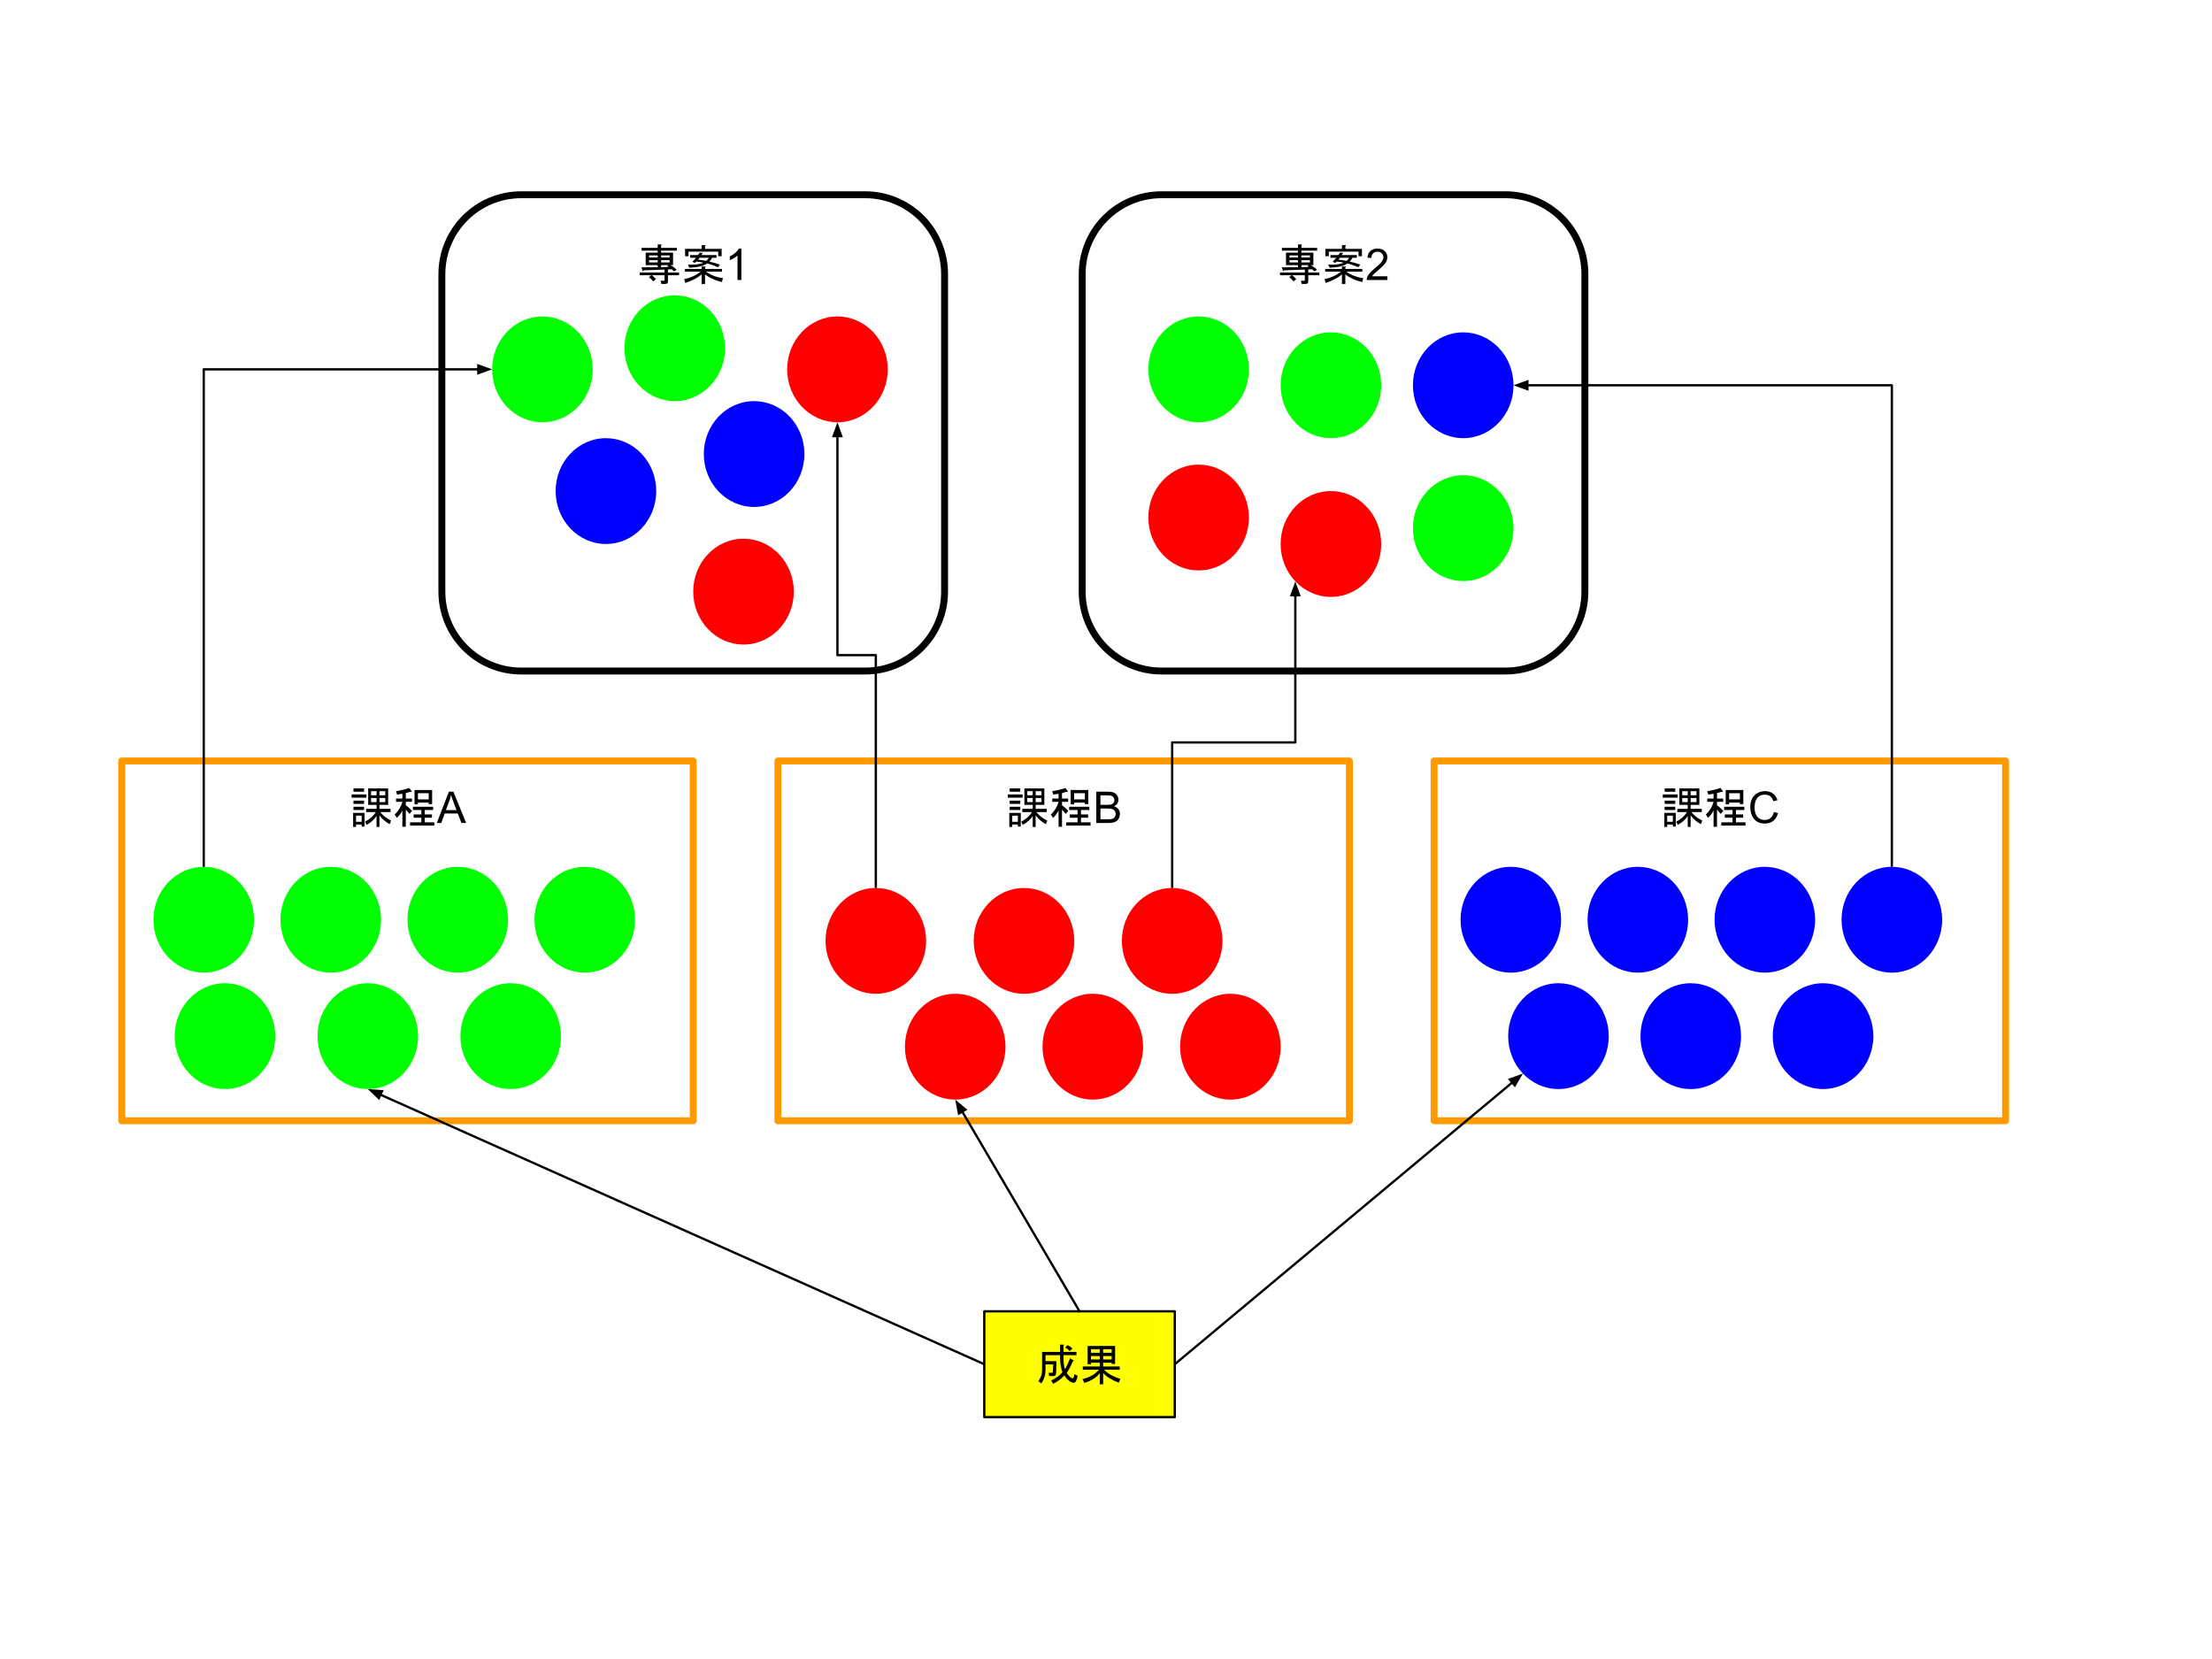
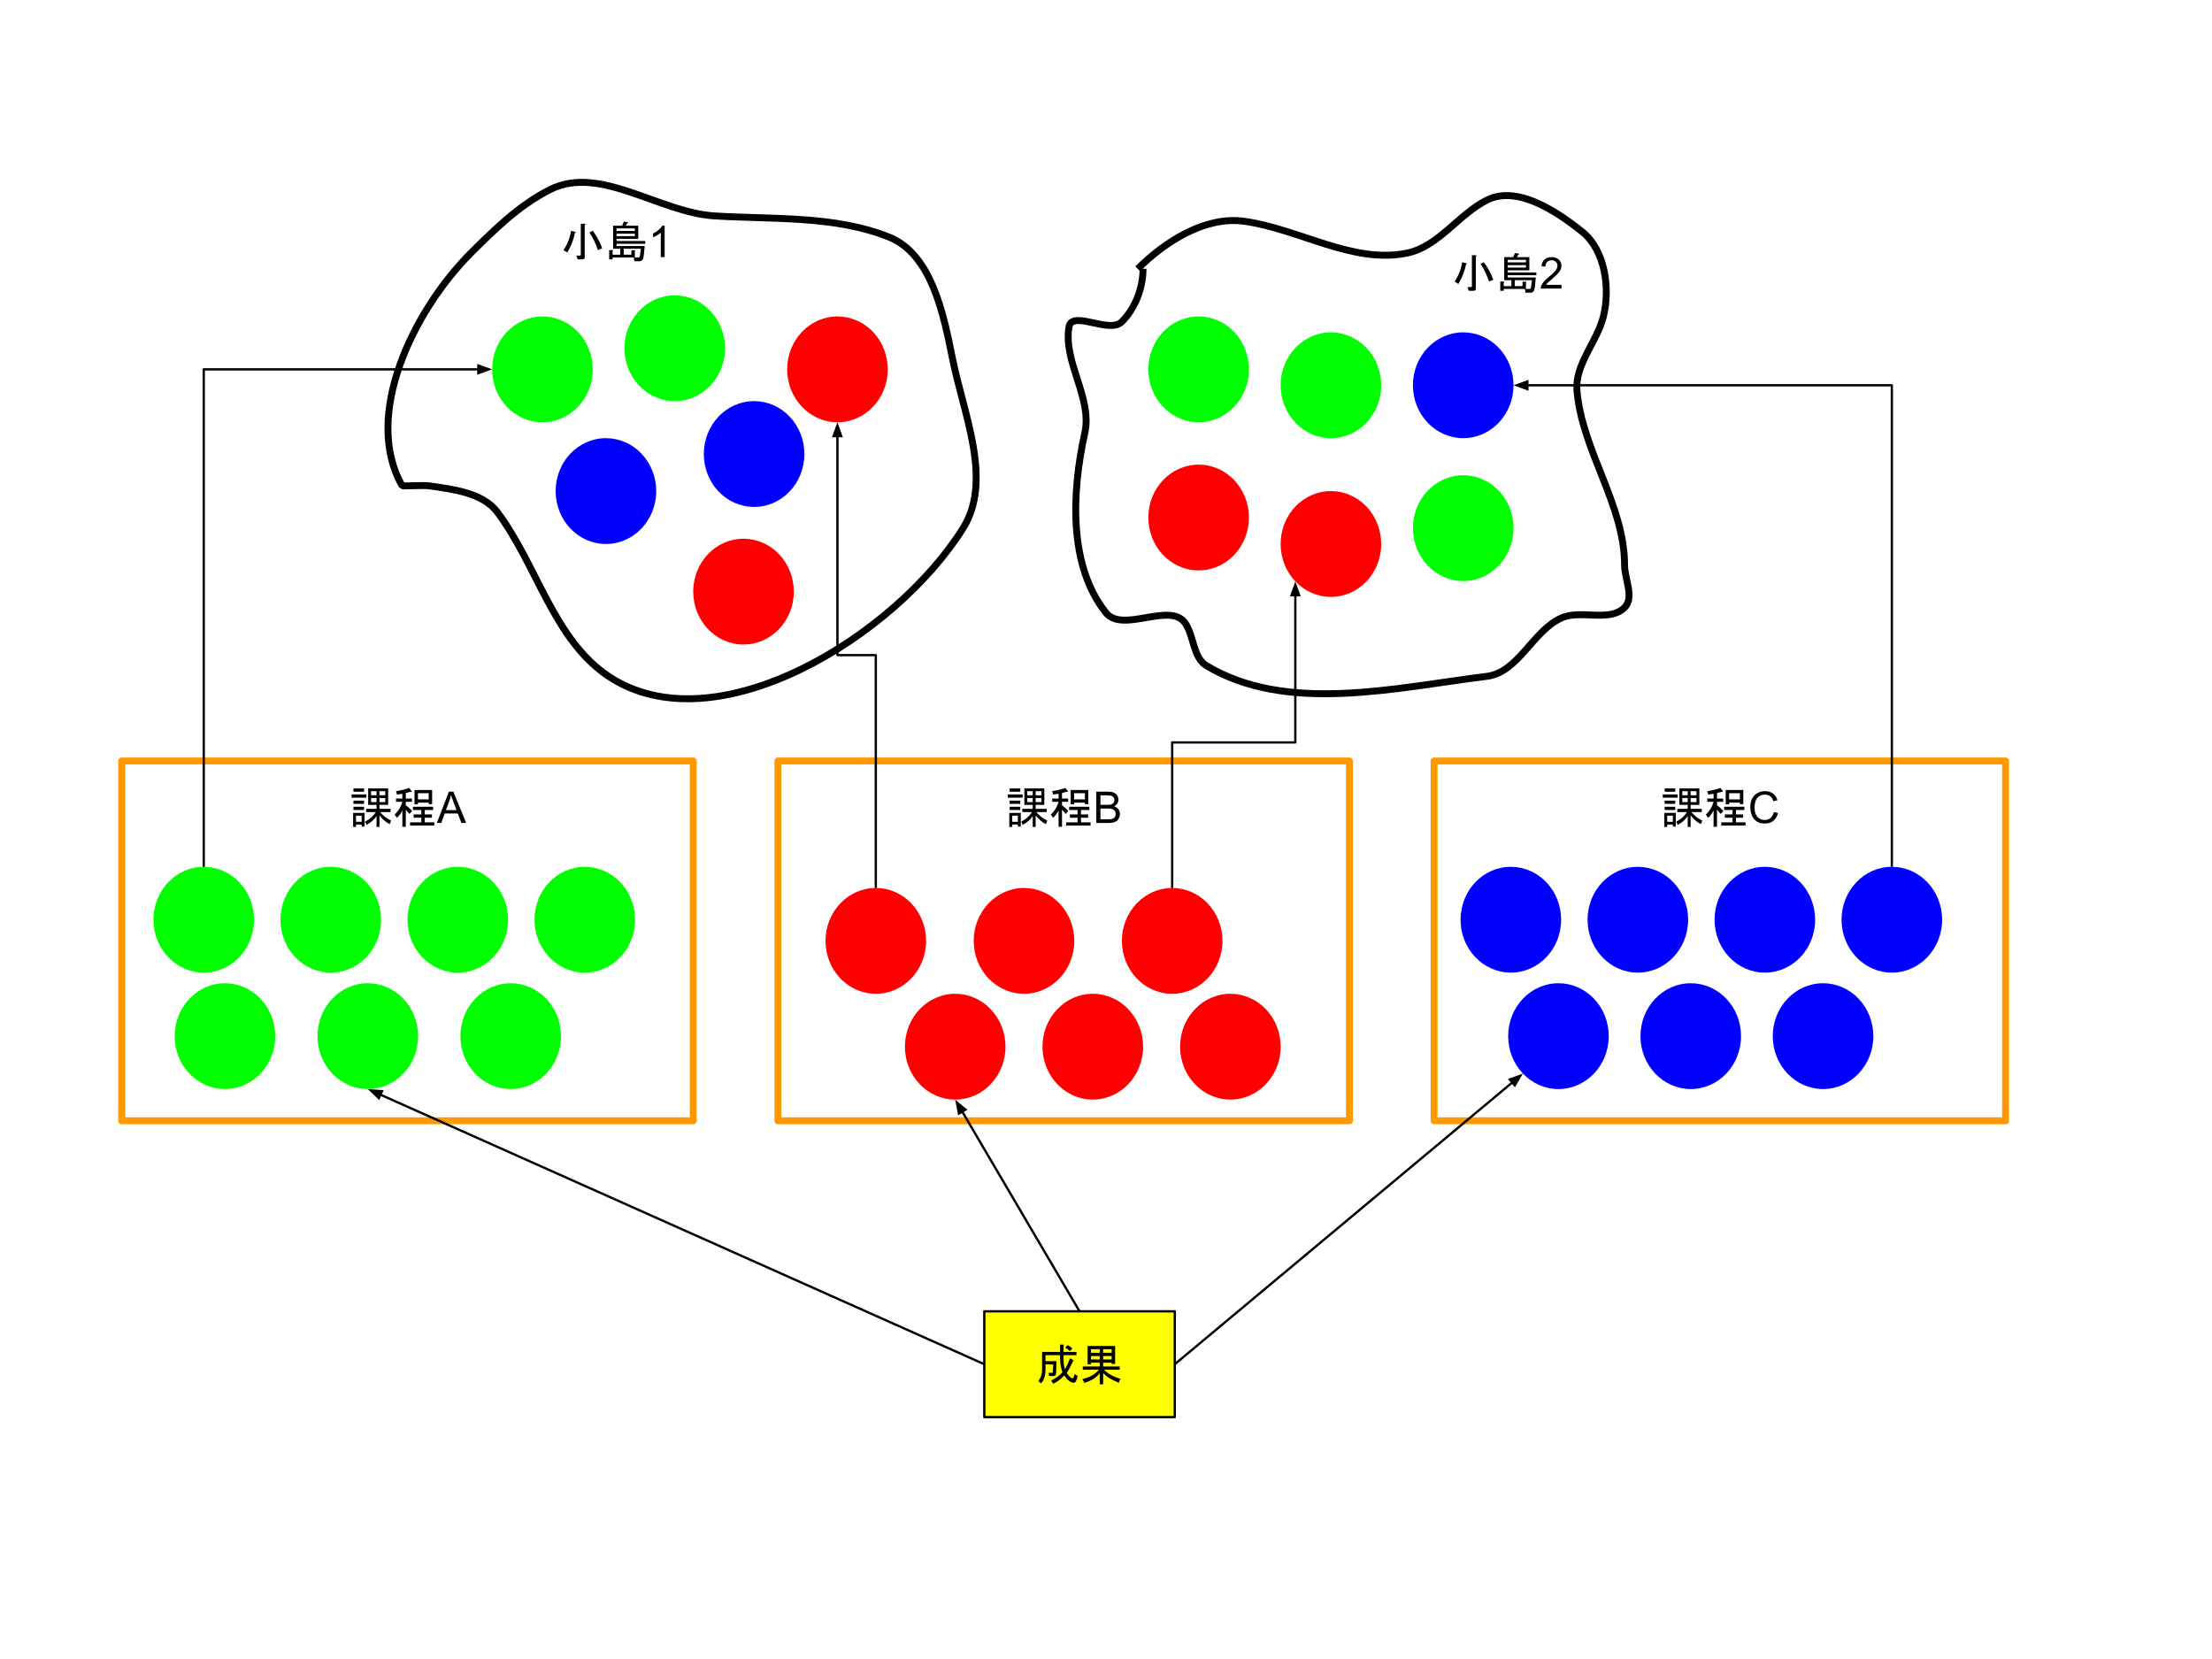
<svg xmlns="http://www.w3.org/2000/svg" version="1.1" viewBox="0.0 0.0 960.0 720.0" fill="none" stroke="none" stroke-linecap="square" stroke-miterlimit="10">
  <clipPath id="p.0">
    <path d="m0 0l960.0 0l0 720.0l-960.0 0l0 -720.0z" clip-rule="nonzero" />
  </clipPath>
  <g clip-path="url(#p.0)">
    <path fill="#000000" fill-opacity="0.0" d="m0 0l960.0 0l0 720.0l-960.0 0z" fill-rule="evenodd" />
    <path fill="#000000" fill-opacity="0.0" d="m622.391 330.257l248.031 0l0 156.157l-248.031 0z" fill-rule="evenodd" />
    <path stroke="#ff9900" stroke-width="3.0" stroke-linejoin="round" stroke-linecap="butt" d="m622.391 330.257l248.031 0l0 156.157l-248.031 0z" fill-rule="evenodd" />
    <path fill="#000000" d="m733.733 345.146l2.531 0l0 -1.781l-2.531 0l0 1.781zm0 1.188l0 1.781l2.531 0l0 -1.781l-2.531 0zm-3.641 0l0 1.781l2.375 0l0 -1.781l-2.375 0zm0 -1.188l2.375 0l0 -1.781l-2.375 0l0 1.781zm-2.141 7.281l0 -1.406l4.516 0l0 -1.719l-1.844 0l-1.781 0l0 -7.125l8.672 0l0 7.125l-3.781 0l0 1.719l4.828 0l0 1.406l-4.531 0q1.859 2.297 4.75 3.703l-0.594 1.562q-2.672 -1.406 -4.453 -3.859l0 5.047l-1.266 0l0 -4.75q-1.484 2.375 -4.375 3.859l-0.594 -1.406q3.047 -1.562 4.672 -4.156l-4.219 0zm-6.312 -7.641l6.453 0l0 1.406l-6.453 0l0 -1.406zm5.422 -1.188l-4.609 0l0 -1.422l4.609 0l0 1.422zm-4.609 5.266l0 -1.406l4.609 0l0 1.406l-4.609 0zm0 1.266l4.609 0l0 1.406l-4.609 0l0 -1.406zm1.109 3.859l0 2.672l2.453 0l0 -2.672l-2.453 0zm0 3.859l0 1.031l-1.25 0l0 -6.078l4.969 0l0 5.938l-1.266 0l0 -0.891l-2.453 0zm23.234 -4.609l-1.625 -1.859l0 7.438l-1.484 0l0 -7.062q-1.125 2.078 -2.375 3.188l-0.969 -1.406q2.516 -2.453 3.344 -5.562l-2.75 0l0 -1.406l2.75 0l0 -2.078l-2.312 0.359l-0.438 -1.484q3.562 -0.594 5.719 -1.406l1.031 1.406q0.078 0.531 -0.438 0.234l-2.078 0.594l0 2.375l2.672 0l0 1.406l-2.672 0l0 1.484q1.188 0.812 2.734 2.453l-1.109 1.328zm6.609 -1.703l0 1.922l3.109 0l0 1.422l-3.109 0l0 2.0l4.156 0l0 1.406l-10.547 0l0 -1.406l4.906 0l0 -2.0l-3.344 0l0 -1.422l3.344 0l0 -1.922l-3.641 0l0 -1.406l8.766 0l0 1.406l-3.641 0zm1.703 -7.281l-4.672 0l0 2.672l4.672 0l0 -2.672zm0 4.75l0 -0.656l-4.672 0l0 0.734l-1.484 0l0 -6.234l7.641 0l0 6.156l-1.484 0z" fill-rule="nonzero" />
    <path fill="#000000" d="m769.842 352.412l1.797 0.453q-0.562 2.219 -2.031 3.391q-1.469 1.156 -3.594 1.156q-2.203 0 -3.578 -0.891q-1.375 -0.906 -2.094 -2.594q-0.719 -1.703 -0.719 -3.656q0 -2.125 0.797 -3.703q0.812 -1.578 2.312 -2.391q1.5 -0.828 3.297 -0.828q2.047 0 3.438 1.047q1.391 1.031 1.938 2.906l-1.766 0.422q-0.469 -1.484 -1.375 -2.156q-0.906 -0.688 -2.266 -0.688q-1.562 0 -2.625 0.75q-1.047 0.75 -1.484 2.031q-0.422 1.266 -0.422 2.609q0 1.734 0.5 3.031q0.516 1.281 1.578 1.922q1.078 0.641 2.312 0.641q1.516 0 2.562 -0.859q1.047 -0.875 1.422 -2.594z" fill-rule="nonzero" />
    <path fill="#0000ff" d="m633.874 399.152l0 0c0 -12.681 9.772 -22.961 21.827 -22.961l0 0c5.789 0 11.341 2.419 15.434 6.725c4.093 4.306 6.393 10.146 6.393 16.236l0 0c0 12.681 -9.772 22.961 -21.827 22.961l0 0c-12.055 0 -21.827 -10.28 -21.827 -22.961z" fill-rule="evenodd" />
    <path fill="#0000ff" d="m688.992 399.152l0 0c0 -12.681 9.772 -22.961 21.827 -22.961l0 0c5.789 0 11.341 2.419 15.434 6.725c4.093 4.306 6.393 10.146 6.393 16.236l0 0c0 12.681 -9.772 22.961 -21.827 22.961l0 0c-12.055 0 -21.827 -10.28 -21.827 -22.961z" fill-rule="evenodd" />
    <path fill="#0000ff" d="m744.11 399.152l0 0c0 -12.681 9.772 -22.961 21.827 -22.961l0 0c5.789 0 11.341 2.419 15.434 6.725c4.093 4.306 6.393 10.146 6.393 16.236l0 0c0 12.681 -9.772 22.961 -21.827 22.961l0 0c-12.055 0 -21.827 -10.28 -21.827 -22.961z" fill-rule="evenodd" />
    <path fill="#0000ff" d="m799.228 399.152l0 0c0 -12.681 9.772 -22.961 21.827 -22.961l0 0c5.789 0 11.341 2.419 15.434 6.725c4.093 4.306 6.393 10.146 6.393 16.236l0 0c0 12.681 -9.772 22.961 -21.827 22.961l0 0c-12.055 0 -21.827 -10.28 -21.827 -22.961z" fill-rule="evenodd" />
    <path fill="#0000ff" d="m769.37 449.68l0 0c0 -12.681 9.772 -22.961 21.827 -22.961l0 0c5.789 0 11.341 2.419 15.434 6.725c4.093 4.306 6.393 10.146 6.393 16.236l0 0c0 12.681 -9.772 22.961 -21.827 22.961l0 0c-12.055 0 -21.827 -10.28 -21.827 -22.961z" fill-rule="evenodd" />
    <path fill="#0000ff" d="m711.955 449.68l0 0c0 -12.681 9.772 -22.961 21.827 -22.961l0 0c5.789 0 11.341 2.419 15.434 6.725c4.093 4.306 6.393 10.146 6.393 16.236l0 0c0 12.681 -9.772 22.961 -21.827 22.961l0 0c-12.055 0 -21.827 -10.28 -21.827 -22.961z" fill-rule="evenodd" />
    <path fill="#0000ff" d="m654.541 449.68l0 0c0 -12.681 9.772 -22.961 21.827 -22.961l0 0c5.789 0 11.341 2.419 15.434 6.725c4.093 4.306 6.393 10.146 6.393 16.236l0 0c0 12.681 -9.772 22.961 -21.827 22.961l0 0c-12.055 0 -21.827 -10.28 -21.827 -22.961z" fill-rule="evenodd" />
    <path fill="#000000" fill-opacity="0.0" d="m52.822 330.257l248.032 0l0 156.157l-248.032 0z" fill-rule="evenodd" />
    <path stroke="#ff9900" stroke-width="3.0" stroke-linejoin="round" stroke-linecap="butt" d="m52.822 330.257l248.032 0l0 156.157l-248.032 0z" fill-rule="evenodd" />
    <path fill="#000000" d="m164.678 345.146l2.531 0l0 -1.781l-2.531 0l0 1.781zm0 1.188l0 1.781l2.531 0l0 -1.781l-2.531 0zm-3.641 0l0 1.781l2.375 0l0 -1.781l-2.375 0zm0 -1.188l2.375 0l0 -1.781l-2.375 0l0 1.781zm-2.141 7.281l0 -1.406l4.516 0l0 -1.719l-1.844 0l-1.781 0l0 -7.125l8.672 0l0 7.125l-3.781 0l0 1.719l4.828 0l0 1.406l-4.531 0q1.859 2.297 4.75 3.703l-0.594 1.562q-2.672 -1.406 -4.453 -3.859l0 5.047l-1.266 0l0 -4.75q-1.484 2.375 -4.375 3.859l-0.594 -1.406q3.047 -1.562 4.672 -4.156l-4.219 0zm-6.312 -7.641l6.453 0l0 1.406l-6.453 0l0 -1.406zm5.422 -1.188l-4.609 0l0 -1.422l4.609 0l0 1.422zm-4.609 5.266l0 -1.406l4.609 0l0 1.406l-4.609 0zm0 1.266l4.609 0l0 1.406l-4.609 0l0 -1.406zm1.109 3.859l0 2.672l2.453 0l0 -2.672l-2.453 0zm0 3.859l0 1.031l-1.25 0l0 -6.078l4.969 0l0 5.938l-1.266 0l0 -0.891l-2.453 0zm23.234 -4.609l-1.625 -1.859l0 7.438l-1.484 0l0 -7.062q-1.125 2.078 -2.375 3.188l-0.969 -1.406q2.516 -2.453 3.344 -5.562l-2.75 0l0 -1.406l2.75 0l0 -2.078l-2.312 0.359l-0.438 -1.484q3.562 -0.594 5.719 -1.406l1.031 1.406q0.078 0.531 -0.438 0.234l-2.078 0.594l0 2.375l2.672 0l0 1.406l-2.672 0l0 1.484q1.188 0.812 2.734 2.453l-1.109 1.328zm6.609 -1.703l0 1.922l3.109 0l0 1.422l-3.109 0l0 2.0l4.156 0l0 1.406l-10.547 0l0 -1.406l4.906 0l0 -2.0l-3.344 0l0 -1.422l3.344 0l0 -1.922l-3.641 0l0 -1.406l8.766 0l0 1.406l-3.641 0zm1.703 -7.281l-4.672 0l0 2.672l4.672 0l0 -2.672zm0 4.75l0 -0.656l-4.672 0l0 0.734l-1.484 0l0 -6.234l7.641 0l0 6.156l-1.484 0z" fill-rule="nonzero" />
    <path fill="#000000" d="m189.584 357.177l5.234 -13.594l1.938 0l5.562 13.594l-2.047 0l-1.594 -4.125l-5.688 0l-1.484 4.125l-1.922 0zm3.922 -5.578l4.609 0l-1.406 -3.781q-0.656 -1.703 -0.969 -2.812q-0.266 1.312 -0.734 2.594l-1.5 4.0z" fill-rule="nonzero" />
    <path fill="#00ff00" d="m66.601 399.152l0 0c0 -12.681 9.772 -22.961 21.827 -22.961l0 0c5.789 0 11.341 2.419 15.434 6.725c4.093 4.306 6.393 10.146 6.393 16.236l0 0c0 12.681 -9.772 22.961 -21.827 22.961l0 0c-12.055 0 -21.827 -10.28 -21.827 -22.961z" fill-rule="evenodd" />
    <path fill="#00ff00" d="m121.722 399.152l0 0c0 -12.681 9.772 -22.961 21.827 -22.961l0 0c5.789 0 11.341 2.419 15.434 6.725c4.093 4.306 6.393 10.146 6.393 16.236l0 0c0 12.681 -9.772 22.961 -21.827 22.961l0 0c-12.055 0 -21.827 -10.28 -21.827 -22.961z" fill-rule="evenodd" />
    <path fill="#00ff00" d="m176.843 399.152l0 0c0 -12.681 9.772 -22.961 21.827 -22.961l0 0c5.789 0 11.341 2.419 15.434 6.725c4.093 4.306 6.393 10.146 6.393 16.236l0 0c0 12.681 -9.772 22.961 -21.827 22.961l0 0c-12.055 0 -21.827 -10.28 -21.827 -22.961z" fill-rule="evenodd" />
    <path fill="#00ff00" d="m231.963 399.152l0 0c0 -12.681 9.772 -22.961 21.827 -22.961l0 0c5.789 0 11.341 2.419 15.434 6.725c4.093 4.306 6.393 10.146 6.393 16.236l0 0c0 12.681 -9.772 22.961 -21.827 22.961l0 0c-12.055 0 -21.827 -10.28 -21.827 -22.961z" fill-rule="evenodd" />
    <path fill="#00ff00" d="m199.808 449.68l0 0c0 -12.681 9.772 -22.961 21.827 -22.961l0 0c5.789 0 11.341 2.419 15.434 6.725c4.093 4.306 6.393 10.146 6.393 16.236l0 0c0 12.681 -9.772 22.961 -21.827 22.961l0 0c-12.055 0 -21.827 -10.28 -21.827 -22.961z" fill-rule="evenodd" />
    <path fill="#00ff00" d="m137.801 449.68l0 0c0 -12.681 9.772 -22.961 21.827 -22.961l0 0c5.789 0 11.341 2.419 15.434 6.725c4.093 4.306 6.393 10.146 6.393 16.236l0 0c0 12.681 -9.772 22.961 -21.827 22.961l0 0c-12.055 0 -21.827 -10.28 -21.827 -22.961z" fill-rule="evenodd" />
    <path fill="#00ff00" d="m75.793 449.68l0 0c0 -12.681 9.772 -22.961 21.827 -22.961l0 0c5.789 0 11.341 2.419 15.434 6.725c4.093 4.306 6.393 10.146 6.393 16.236l0 0c0 12.681 -9.772 22.961 -21.827 22.961l0 0c-12.055 0 -21.827 -10.28 -21.827 -22.961z" fill-rule="evenodd" />
    <path fill="#000000" fill-opacity="0.0" d="m337.606 330.257l248.032 0l0 156.157l-248.032 0z" fill-rule="evenodd" />
    <path stroke="#ff9900" stroke-width="3.0" stroke-linejoin="round" stroke-linecap="butt" d="m337.606 330.257l248.032 0l0 156.157l-248.032 0z" fill-rule="evenodd" />
    <path fill="#000000" d="m449.463 345.146l2.531 0l0 -1.781l-2.531 0l0 1.781zm0 1.188l0 1.781l2.531 0l0 -1.781l-2.531 0zm-3.641 0l0 1.781l2.375 0l0 -1.781l-2.375 0zm0 -1.188l2.375 0l0 -1.781l-2.375 0l0 1.781zm-2.141 7.281l0 -1.406l4.516 0l0 -1.719l-1.844 0l-1.781 0l0 -7.125l8.672 0l0 7.125l-3.781 0l0 1.719l4.828 0l0 1.406l-4.531 0q1.859 2.297 4.75 3.703l-0.594 1.562q-2.672 -1.406 -4.453 -3.859l0 5.047l-1.266 0l0 -4.75q-1.484 2.375 -4.375 3.859l-0.594 -1.406q3.047 -1.562 4.672 -4.156l-4.219 0zm-6.312 -7.641l6.453 0l0 1.406l-6.453 0l0 -1.406zm5.422 -1.188l-4.609 0l0 -1.422l4.609 0l0 1.422zm-4.609 5.266l0 -1.406l4.609 0l0 1.406l-4.609 0zm0 1.266l4.609 0l0 1.406l-4.609 0l0 -1.406zm1.109 3.859l0 2.672l2.453 0l0 -2.672l-2.453 0zm0 3.859l0 1.031l-1.25 0l0 -6.078l4.969 0l0 5.938l-1.266 0l0 -0.891l-2.453 0zm23.234 -4.609l-1.625 -1.859l0 7.438l-1.484 0l0 -7.062q-1.125 2.078 -2.375 3.188l-0.969 -1.406q2.516 -2.453 3.344 -5.562l-2.75 0l0 -1.406l2.75 0l0 -2.078l-2.312 0.359l-0.438 -1.484q3.562 -0.594 5.719 -1.406l1.031 1.406q0.078 0.531 -0.438 0.234l-2.078 0.594l0 2.375l2.672 0l0 1.406l-2.672 0l0 1.484q1.188 0.812 2.734 2.453l-1.109 1.328zm6.609 -1.703l0 1.922l3.109 0l0 1.422l-3.109 0l0 2.0l4.156 0l0 1.406l-10.547 0l0 -1.406l4.906 0l0 -2.0l-3.344 0l0 -1.422l3.344 0l0 -1.922l-3.641 0l0 -1.406l8.766 0l0 1.406l-3.641 0zm1.703 -7.281l-4.672 0l0 2.672l4.672 0l0 -2.672zm0 4.75l0 -0.656l-4.672 0l0 0.734l-1.484 0l0 -6.234l7.641 0l0 6.156l-1.484 0z" fill-rule="nonzero" />
    <path fill="#000000" d="m475.791 357.177l0 -13.594l5.109 0q1.547 0 2.484 0.406q0.953 0.406 1.484 1.266q0.531 0.859 0.531 1.797q0 0.875 -0.469 1.656q-0.469 0.766 -1.438 1.234q1.234 0.359 1.891 1.234q0.672 0.875 0.672 2.062q0 0.953 -0.406 1.781q-0.391 0.812 -0.984 1.266q-0.594 0.438 -1.5 0.672q-0.891 0.219 -2.188 0.219l-5.188 0zm1.797 -7.891l2.938 0q1.203 0 1.719 -0.156q0.688 -0.203 1.031 -0.672q0.359 -0.469 0.359 -1.188q0 -0.672 -0.328 -1.188q-0.328 -0.516 -0.938 -0.703q-0.594 -0.203 -2.062 -0.203l-2.719 0l0 4.109zm0 6.281l3.391 0q0.875 0 1.219 -0.062q0.625 -0.109 1.047 -0.359q0.422 -0.266 0.688 -0.766q0.266 -0.5 0.266 -1.141q0 -0.766 -0.391 -1.328q-0.391 -0.562 -1.078 -0.781q-0.688 -0.234 -1.984 -0.234l-3.156 0l0 4.672z" fill-rule="nonzero" />
    <path fill="#ff0000" d="m358.276 408.336l0 0c0 -12.681 9.772 -22.961 21.827 -22.961l0 0c5.789 0 11.341 2.419 15.434 6.725c4.093 4.306 6.393 10.146 6.393 16.236l0 0c0 12.681 -9.772 22.961 -21.827 22.961l0 0c-12.055 0 -21.827 -10.28 -21.827 -22.961z" fill-rule="evenodd" />
    <path fill="#ff0000" d="m422.583 408.336l0 0c0 -12.681 9.772 -22.961 21.827 -22.961l0 0c5.789 0 11.341 2.419 15.434 6.725c4.093 4.306 6.393 10.146 6.393 16.236l0 0c0 12.681 -9.772 22.961 -21.827 22.961l0 0c-12.055 0 -21.827 -10.28 -21.827 -22.961z" fill-rule="evenodd" />
    <path fill="#ff0000" d="m486.89 408.336l0 0c0 -12.681 9.772 -22.961 21.827 -22.961l0 0c5.789 0 11.341 2.419 15.434 6.725c4.093 4.306 6.393 10.146 6.393 16.236l0 0c0 12.681 -9.772 22.961 -21.827 22.961l0 0c-12.055 0 -21.827 -10.28 -21.827 -22.961z" fill-rule="evenodd" />
    <path fill="#ff0000" d="m392.727 454.257l0 0c0 -12.681 9.772 -22.961 21.827 -22.961l0 0c5.789 0 11.341 2.419 15.434 6.725c4.093 4.306 6.393 10.146 6.393 16.236l0 0c0 12.681 -9.772 22.961 -21.827 22.961l0 0c-12.055 0 -21.827 -10.28 -21.827 -22.961z" fill-rule="evenodd" />
    <path fill="#ff0000" d="m452.441 454.257l0 0c0 -12.681 9.772 -22.961 21.827 -22.961l0 0c5.789 0 11.341 2.419 15.434 6.725c4.093 4.306 6.393 10.146 6.393 16.236l0 0c0 12.681 -9.772 22.961 -21.827 22.961l0 0c-12.055 0 -21.827 -10.28 -21.827 -22.961z" fill-rule="evenodd" />
    <path fill="#ff0000" d="m512.155 454.257l0 0c0 -12.681 9.772 -22.961 21.827 -22.961l0 0c5.789 0 11.341 2.419 15.434 6.725c4.093 4.306 6.393 10.146 6.393 16.236l0 0c0 12.681 -9.772 22.961 -21.827 22.961l0 0c-12.055 0 -21.827 -10.28 -21.827 -22.961z" fill-rule="evenodd" />
-     <path fill="#000000" fill-opacity="0.0" d="m191.772 118.969l0 0c0 -19.027 15.425 -34.452 34.452 -34.452l149.269 0c9.137 0 17.9 3.63 24.361 10.091c6.461 6.461 10.091 15.224 10.091 24.361l0 137.804c0 19.027 -15.425 34.452 -34.452 34.452l-149.269 0c-19.027 0 -34.452 -15.425 -34.452 -34.452z" fill-rule="evenodd" />
-     <path stroke="#000000" stroke-width="3.0" stroke-linejoin="round" stroke-linecap="butt" d="m191.772 118.969l0 0c0 -19.027 15.425 -34.452 34.452 -34.452l149.269 0c9.137 0 17.9 3.63 24.361 10.091c6.461 6.461 10.091 15.224 10.091 24.361l0 137.804c0 19.027 -15.425 34.452 -34.452 34.452l-149.269 0c-19.027 0 -34.452 -15.425 -34.452 -34.452z" fill-rule="evenodd" />
-     <path fill="#000000" d="m290.186 115.809l-0.594 -0.375l0.516 -0.359l-3.188 0l0 0.891l3.266 -0.156zm-3.266 -1.922l3.703 0l0 -0.969l-3.703 0l0 0.969zm-5.203 -2.156l3.719 0l0 -0.891l-3.719 0l0 0.891zm0 2.156l3.719 0l0 -0.969l-3.719 0l0 0.969zm5.203 -2.156l3.703 0l0 -0.891l-3.703 0l0 0.891zm-0.078 -5.641q0.594 0.078 0.078 0.438l0 1.047l6.828 0l0 1.188l-6.828 0l0 0.891l5.188 0l0 5.422l-1.109 0q1.266 0.656 2.672 1.922l-1.047 0.812l-1.109 -0.953l-1.625 0.062l0 1.344l4.812 0l0 1.188l-4.812 0l0 2.594q0 1.188 -1.125 1.188l-1.703 0l-0.375 -1.406l1.422 0q0.297 0 0.297 -0.297l0 -2.078l-5.5 0q0.969 0.672 1.781 1.703l-1.188 0.969q-0.891 -1.109 -1.859 -1.859l0.969 -0.812l-4.969 0l0 -1.188l10.766 0l0 -1.266l-9.062 0.297q-0.219 0.75 -0.516 0.078l-0.453 -1.344l7.062 -0.062l0 -0.891l-2.609 0l-2.594 0l0 -5.422l5.203 0l0 -0.891l-6.984 0l0 -1.188l6.984 0l0 -1.484l1.406 0zm16.766 5.781q-0.219 0.453 -0.656 0.828q1.484 0.141 3.562 0.516q0.812 -0.672 1.109 -1.344l-4.016 0zm1.719 2.156q-1.422 -0.375 -3.125 -0.516q-0.141 0.219 -0.594 0.594l-1.109 -0.516q1.328 -1.344 1.625 -1.719l-2.594 0l0 -1.188l3.422 0q0.297 -0.297 0.734 -1.031l1.266 0.141q0.219 0.156 -0.156 0.297q-0.141 0.297 -0.438 0.594l6.609 0l0 1.188l-1.938 0q-0.375 0.891 -1.188 1.641q2.234 0.516 4.609 1.328l-0.828 1.125q-3.109 -1.266 -4.812 -1.641q-1.938 1.641 -7.656 1.859l-0.594 -1.344q4.156 0.234 6.766 -0.812zm0.656 2.672l7.359 0l0 1.188l-6.984 0q3.266 2.297 7.422 2.828l-0.516 1.703q-4.531 -1.109 -7.281 -3.344l0 4.156l-1.484 0l0 -4.156q-2.375 2.156 -7.047 3.719l-0.516 -1.641q4.234 -0.891 7.125 -3.266l-6.828 0l0 -1.188l7.266 0l0 -1.031l1.422 0q0.594 0.062 0.062 0.438l0 0.594zm0 -8.688l7.203 0l0 3.203l-1.484 0l0 -2.016l-12.906 0l0 2.016l-1.484 0l0 -3.203l7.188 0l0 -1.625l1.422 0q0.594 0.078 0.062 0.438l0 1.188z" fill-rule="nonzero" />
-     <path fill="#000000" d="m321.749 121.528l-1.672 0l0 -10.641q-0.594 0.578 -1.578 1.156q-0.984 0.562 -1.766 0.859l0 -1.625q1.406 -0.656 2.453 -1.594q1.047 -0.938 1.484 -1.812l1.078 0l0 13.656z" fill-rule="nonzero" />
-     <path fill="#000000" fill-opacity="0.0" d="m469.664 118.969l0 0c0 -19.027 15.425 -34.452 34.452 -34.452l149.269 0c9.137 0 17.9 3.63 24.361 10.091c6.461 6.461 10.091 15.224 10.091 24.361l0 137.804c0 19.027 -15.425 34.452 -34.452 34.452l-149.269 0c-19.027 0 -34.452 -15.425 -34.452 -34.452z" fill-rule="evenodd" />
-     <path stroke="#000000" stroke-width="3.0" stroke-linejoin="round" stroke-linecap="butt" d="m469.664 118.969l0 0c0 -19.027 15.425 -34.452 34.452 -34.452l149.269 0c9.137 0 17.9 3.63 24.361 10.091c6.461 6.461 10.091 15.224 10.091 24.361l0 137.804c0 19.027 -15.425 34.452 -34.452 34.452l-149.269 0c-19.027 0 -34.452 -15.425 -34.452 -34.452z" fill-rule="evenodd" />
-     <path fill="#000000" d="m568.078 115.809l-0.594 -0.375l0.516 -0.359l-3.188 0l0 0.891l3.266 -0.156zm-3.266 -1.922l3.703 0l0 -0.969l-3.703 0l0 0.969zm-5.203 -2.156l3.719 0l0 -0.891l-3.719 0l0 0.891zm0 2.156l3.719 0l0 -0.969l-3.719 0l0 0.969zm5.203 -2.156l3.703 0l0 -0.891l-3.703 0l0 0.891zm-0.078 -5.641q0.594 0.078 0.078 0.438l0 1.047l6.828 0l0 1.188l-6.828 0l0 0.891l5.188 0l0 5.422l-1.109 0q1.266 0.656 2.672 1.922l-1.047 0.812l-1.109 -0.953l-1.625 0.062l0 1.344l4.812 0l0 1.188l-4.812 0l0 2.594q0 1.188 -1.125 1.188l-1.703 0l-0.375 -1.406l1.422 0q0.297 0 0.297 -0.297l0 -2.078l-5.5 0q0.969 0.672 1.781 1.703l-1.188 0.969q-0.891 -1.109 -1.859 -1.859l0.969 -0.812l-4.969 0l0 -1.188l10.766 0l0 -1.266l-9.062 0.297q-0.219 0.75 -0.516 0.078l-0.453 -1.344l7.062 -0.062l0 -0.891l-2.609 0l-2.594 0l0 -5.422l5.203 0l0 -0.891l-6.984 0l0 -1.188l6.984 0l0 -1.484l1.406 0zm16.766 5.781q-0.219 0.453 -0.656 0.828q1.484 0.141 3.562 0.516q0.812 -0.672 1.109 -1.344l-4.016 0zm1.719 2.156q-1.422 -0.375 -3.125 -0.516q-0.141 0.219 -0.594 0.594l-1.109 -0.516q1.328 -1.344 1.625 -1.719l-2.594 0l0 -1.188l3.422 0q0.297 -0.297 0.734 -1.031l1.266 0.141q0.219 0.156 -0.156 0.297q-0.141 0.297 -0.438 0.594l6.609 0l0 1.188l-1.938 0q-0.375 0.891 -1.188 1.641q2.234 0.516 4.609 1.328l-0.828 1.125q-3.109 -1.266 -4.812 -1.641q-1.938 1.641 -7.656 1.859l-0.594 -1.344q4.156 0.234 6.766 -0.812zm0.656 2.672l7.359 0l0 1.188l-6.984 0q3.266 2.297 7.422 2.828l-0.516 1.703q-4.531 -1.109 -7.281 -3.344l0 4.156l-1.484 0l0 -4.156q-2.375 2.156 -7.047 3.719l-0.516 -1.641q4.234 -0.891 7.125 -3.266l-6.828 0l0 -1.188l7.266 0l0 -1.031l1.422 0q0.594 0.062 0.062 0.438l0 0.594zm0 -8.688l7.203 0l0 3.203l-1.484 0l0 -2.016l-12.906 0l0 2.016l-1.484 0l0 -3.203l7.188 0l0 -1.625l1.422 0q0.594 0.078 0.062 0.438l0 1.188z" fill-rule="nonzero" />
-     <path fill="#000000" d="m602.125 119.918l0 1.609l-8.984 0q-0.016 -0.609 0.188 -1.156q0.344 -0.922 1.094 -1.812q0.766 -0.891 2.188 -2.062q2.219 -1.812 3.0 -2.875q0.781 -1.062 0.781 -2.016q0 -0.984 -0.719 -1.672q-0.703 -0.688 -1.844 -0.688q-1.203 0 -1.938 0.734q-0.719 0.719 -0.719 2.0l-1.719 -0.172q0.172 -1.922 1.328 -2.922q1.156 -1.016 3.094 -1.016q1.953 0 3.094 1.094q1.141 1.078 1.141 2.688q0 0.812 -0.344 1.609q-0.328 0.781 -1.109 1.656q-0.766 0.859 -2.562 2.391q-1.5 1.266 -1.938 1.719q-0.422 0.438 -0.703 0.891l6.672 0z" fill-rule="nonzero" />
    <path fill="#00ff00" d="m213.588 160.299l0 0c0 -12.681 9.772 -22.961 21.827 -22.961l0 0c5.789 0 11.341 2.419 15.434 6.725c4.093 4.306 6.393 10.146 6.393 16.236l0 0c0 12.681 -9.772 22.961 -21.827 22.961l0 0c-12.055 0 -21.827 -10.28 -21.827 -22.961z" fill-rule="evenodd" />
    <path fill="#00ff00" d="m271.003 151.126l0 0c0 -12.681 9.772 -22.961 21.827 -22.961l0 0c5.789 0 11.341 2.419 15.434 6.725c4.093 4.306 6.393 10.146 6.393 16.236l0 0c0 12.681 -9.772 22.961 -21.827 22.961l0 0c-12.055 0 -21.827 -10.28 -21.827 -22.961z" fill-rule="evenodd" />
    <path fill="#ff0000" d="m341.626 160.299l0 0c0 -12.681 9.772 -22.961 21.827 -22.961l0 0c5.789 0 11.341 2.419 15.434 6.725c4.093 4.306 6.393 10.146 6.393 16.236l0 0c0 12.681 -9.772 22.961 -21.827 22.961l0 0c-12.055 0 -21.827 -10.28 -21.827 -22.961z" fill-rule="evenodd" />
    <path fill="#0000ff" d="m305.451 197.047l0 0c0 -12.681 9.772 -22.961 21.827 -22.961l0 0c5.789 0 11.341 2.419 15.434 6.725c4.093 4.306 6.393 10.146 6.393 16.236l0 0c0 12.681 -9.772 22.961 -21.827 22.961l0 0c-12.055 0 -21.827 -10.28 -21.827 -22.961z" fill-rule="evenodd" />
    <path fill="#0000ff" d="m241.144 213.123l0 0c0 -12.681 9.772 -22.961 21.827 -22.961l0 0c5.789 0 11.341 2.419 15.434 6.725c4.093 4.306 6.393 10.146 6.393 16.236l0 0c0 12.681 -9.772 22.961 -21.827 22.961l0 0c-12.055 0 -21.827 -10.28 -21.827 -22.961z" fill-rule="evenodd" />
    <path fill="#ff0000" d="m300.852 256.759l0 0c0 -12.681 9.772 -22.961 21.827 -22.961l0 0c5.789 0 11.341 2.419 15.434 6.725c4.093 4.306 6.393 10.146 6.393 16.236l0 0c0 12.681 -9.772 22.961 -21.827 22.961l0 0c-12.055 0 -21.827 -10.28 -21.827 -22.961z" fill-rule="evenodd" />
    <path fill="#00ff00" d="m498.373 160.299l0 0c0 -12.681 9.772 -22.961 21.827 -22.961l0 0c5.789 0 11.341 2.419 15.434 6.725c4.093 4.306 6.393 10.146 6.393 16.236l0 0c0 12.681 -9.772 22.961 -21.827 22.961l0 0c-12.055 0 -21.827 -10.28 -21.827 -22.961z" fill-rule="evenodd" />
    <path fill="#0000ff" d="m613.202 167.202l0 0c0 -12.681 9.772 -22.961 21.827 -22.961l0 0c5.789 0 11.341 2.419 15.434 6.725c4.093 4.306 6.393 10.146 6.393 16.236l0 0c0 12.681 -9.772 22.961 -21.827 22.961l0 0c-12.055 0 -21.827 -10.28 -21.827 -22.961z" fill-rule="evenodd" />
    <path fill="#ff0000" d="m498.371 224.604l0 0c0 -12.681 9.772 -22.961 21.827 -22.961l0 0c5.789 0 11.341 2.419 15.434 6.725c4.093 4.306 6.393 10.146 6.393 16.236l0 0c0 12.681 -9.772 22.961 -21.827 22.961l0 0c-12.055 0 -21.827 -10.28 -21.827 -22.961z" fill-rule="evenodd" />
    <path fill="#00ff00" d="m555.787 167.202l0 0c0 -12.681 9.772 -22.961 21.827 -22.961l0 0c5.789 0 11.341 2.419 15.434 6.725c4.093 4.306 6.393 10.146 6.393 16.236l0 0c0 12.681 -9.772 22.961 -21.827 22.961l0 0c-12.055 0 -21.827 -10.28 -21.827 -22.961z" fill-rule="evenodd" />
    <path fill="#00ff00" d="m613.202 229.21l0 0c0 -12.681 9.772 -22.961 21.827 -22.961l0 0c5.789 0 11.341 2.419 15.434 6.725c4.093 4.306 6.393 10.146 6.393 16.236l0 0c0 12.681 -9.772 22.961 -21.827 22.961l0 0c-12.055 0 -21.827 -10.28 -21.827 -22.961z" fill-rule="evenodd" />
    <path fill="#ff0000" d="m555.786 236.087l0 0c0 -12.681 9.772 -22.961 21.827 -22.961l0 0c5.789 0 11.341 2.419 15.434 6.725c4.093 4.306 6.393 10.146 6.393 16.236l0 0c0 12.681 -9.772 22.961 -21.827 22.961l0 0c-12.055 0 -21.827 -10.28 -21.827 -22.961z" fill-rule="evenodd" />
    <path fill="#ffff00" d="m427.178 569.108l82.677 0l0 45.921l-82.677 0z" fill-rule="evenodd" />
    <path stroke="#000000" stroke-width="1.0" stroke-linejoin="round" stroke-linecap="butt" d="m427.178 569.108l82.677 0l0 45.921l-82.677 0z" fill-rule="evenodd" />
    <path fill="#000000" d="m462.142 594.238q1.25 -1.938 2.219 -4.75l1.406 0.812q0.531 0.297 -0.141 0.453q-1.109 2.734 -2.672 5.109q1.625 2.312 2.453 2.312q0.656 0 0.891 -1.781l1.406 0.734q-0.594 2.969 -1.641 2.969q-2.078 0 -4.156 -3.188q-2.078 2.297 -4.812 3.641l-0.891 -1.406q3.484 -1.719 4.891 -3.641q-1.031 -2.531 -1.031 -6.688l0 -0.672l-6.312 0l0 2.609l4.75 0l-0.156 5.047q-0.062 1.406 -1.109 1.406l-1.922 0l-0.234 -1.406l1.266 0q0.594 0 0.594 -0.594l0.156 -3.047l-3.344 0l0 2.156q0 3.703 -1.859 6.078l-1.266 -1.031q1.641 -2.016 1.641 -4.828l0 -7.797l7.797 0l0 -3.188l1.406 0q0.594 0.078 0.078 0.438l0 2.75l5.641 0l0 1.406l-5.641 0l0 0.672q0 3.484 0.594 5.422zm1.188 -10.469q1.188 0.594 2.078 1.484l-1.125 1.109q-0.734 -0.812 -2.0 -1.547l1.047 -1.047zm6.594 10.688l0 -1.406l7.359 0l0 -1.641l-3.797 0l0 0.672l-1.484 0l0 -7.938l11.953 0l0 7.797l-1.484 0l0 -0.531l-3.703 0l0 1.641l7.188 0l0 1.406l-6.828 0q2.828 2.75 7.125 3.938l-0.656 1.703q-4.688 -1.781 -6.828 -4.234l0 4.906l-1.484 0l0 -4.828q-2.078 2.828 -6.688 4.234l-0.812 -1.641q4.828 -1.188 7.125 -4.078l-6.984 0zm3.562 -5.938l0 1.484l3.797 0l0 -1.484l-3.797 0zm0 -2.969l0 1.562l3.797 0l0 -1.562l-3.797 0zm8.984 0l-3.703 0l0 1.562l3.703 0l0 -1.562zm0 2.969l-3.703 0l0 1.484l3.703 0l0 -1.484z" fill-rule="nonzero" />
    <path fill="#000000" fill-opacity="0.0" d="m427.178 592.068l-267.559 -119.433" fill-rule="evenodd" />
    <path stroke="#000000" stroke-width="1.0" stroke-linejoin="round" stroke-linecap="butt" d="m427.178 592.068l-262.08 -116.987" fill-rule="evenodd" />
    <path fill="#000000" stroke="#000000" stroke-width="1.0" stroke-linecap="butt" d="m165.772 473.573l-4.817 -0.342l3.471 3.358z" fill-rule="evenodd" />
    <path fill="#000000" fill-opacity="0.0" d="m468.517 569.108l-53.953 -91.874" fill-rule="evenodd" />
    <path stroke="#000000" stroke-width="1.0" stroke-linejoin="round" stroke-linecap="butt" d="m468.517 569.108l-50.914 -86.7" fill-rule="evenodd" />
    <path fill="#000000" stroke="#000000" stroke-width="1.0" stroke-linecap="butt" d="m419.027 481.571l-3.722 -3.077l0.874 4.75z" fill-rule="evenodd" />
    <path fill="#000000" fill-opacity="0.0" d="m509.856 592.068l151.087 -126.142" fill-rule="evenodd" />
    <path stroke="#000000" stroke-width="1.0" stroke-linejoin="round" stroke-linecap="butt" d="m509.856 592.068l146.481 -122.296" fill-rule="evenodd" />
    <path fill="#000000" stroke="#000000" stroke-width="1.0" stroke-linecap="butt" d="m657.395 471.04l2.425 -4.176l-4.542 1.641z" fill-rule="evenodd" />
    <path fill="#000000" fill-opacity="0.0" d="m88.428 376.192l0 -215.905l125.165 0" fill-rule="evenodd" />
    <path stroke="#000000" stroke-width="1.0" stroke-linejoin="round" stroke-linecap="butt" d="m88.428 376.192l0 -215.905l119.165 0" fill-rule="evenodd" />
    <path fill="#000000" stroke="#000000" stroke-width="1.0" stroke-linecap="butt" d="m207.593 161.938l4.538 -1.652l-4.538 -1.652z" fill-rule="evenodd" />
    <path fill="#000000" fill-opacity="0.0" d="m821.055 376.192l0 -208.976l-164.189 0" fill-rule="evenodd" />
    <path stroke="#000000" stroke-width="1.0" stroke-linejoin="round" stroke-linecap="butt" d="m821.055 376.192l0 -208.976l-158.189 0" fill-rule="evenodd" />
    <path fill="#000000" stroke="#000000" stroke-width="1.0" stroke-linecap="butt" d="m662.866 165.563l-4.538 1.652l4.538 1.652z" fill-rule="evenodd" />
    <path fill="#000000" fill-opacity="0.0" d="m508.717 385.375l0 -63.164l53.449 0l0 -69.875" fill-rule="evenodd" />
    <path stroke="#000000" stroke-width="1.0" stroke-linejoin="round" stroke-linecap="butt" d="m508.717 385.375l0 -63.164l53.449 0l0 -63.875" fill-rule="evenodd" />
    <path fill="#000000" stroke="#000000" stroke-width="1.0" stroke-linecap="butt" d="m563.817 258.336l-1.652 -4.538l-1.652 4.538z" fill-rule="evenodd" />
    <path fill="#000000" fill-opacity="0.0" d="m380.102 385.375l0 -101.057l-16.661 0l0 -101.053" fill-rule="evenodd" />
    <path stroke="#000000" stroke-width="1.0" stroke-linejoin="round" stroke-linecap="butt" d="m380.102 385.375l0 -101.057l-16.661 0l0 -95.053" fill-rule="evenodd" />
    <path fill="#000000" stroke="#000000" stroke-width="1.0" stroke-linecap="butt" d="m365.093 189.265l-1.652 -4.538l-1.652 4.538z" fill-rule="evenodd" />
+     <path fill="#000000" fill-opacity="0.0" d="m202.104 112.075c11.159 -11.159 22.629 -22.799 36.745 -29.856c21.502 -10.749 47.205 9.983 71.197 11.483c25.399 1.587 52.162 -0.265 75.79 9.186c18.44 7.376 23.664 33.349 27.559 52.824c4.814 24.068 17.602 52.677 4.593 73.491c-29.463 47.141 -107.62 95.143 -153.874 64.307c-23.851 -15.901 -31.032 -48.265 -48.231 -71.197c-6.398 -8.53 -19.3 -9.975 -29.856 -11.483c-2.084 -0.298 -11.37 0.198 -11.483 0c-17.426 -30.496 5.02 -76.216 29.856 -101.052" fill-rule="evenodd" />
+     <path stroke="#000000" stroke-width="3.0" stroke-linejoin="round" stroke-linecap="butt" d="m202.104 112.075c11.159 -11.159 22.629 -22.799 36.745 -29.856c21.502 -10.749 47.205 9.983 71.197 11.483c25.399 1.587 52.162 -0.265 75.79 9.186c18.44 7.376 23.664 33.349 27.559 52.824c4.814 24.068 17.602 52.677 4.593 73.491c-29.463 47.141 -107.62 95.143 -153.874 64.307c-23.851 -15.901 -31.032 -48.265 -48.231 -71.197c-6.398 -8.53 -19.3 -9.975 -29.856 -11.483c-2.084 -0.298 -11.37 0.198 -11.483 0c-17.426 -30.496 5.02 -76.216 29.856 -101.052" fill-rule="evenodd" />
+     <path fill="#000000" fill-opacity="0.0" d="m493.778 116.669c11.872 -11.872 29.292 -22.888 45.934 -20.669c23.96 3.195 47.559 18.844 71.194 13.78c13.495 -2.892 22.107 -16.794 34.451 -22.966c12.991 -6.496 29.997 4.706 41.339 13.78c9.859 7.887 12.248 24.497 9.186 36.745c-2.76 11.042 -12.428 20.813 -11.483 32.155c2.175 26.096 20.669 49.604 20.669 75.79c0 6.124 4.331 14.042 0 18.373c-6.585 6.585 -19.103 0.69 -27.559 4.593c-12.375 5.712 -18.628 23.572 -32.152 25.262c-40.29 5.036 -86.905 16.294 -121.724 -4.593c-5.872 -3.522 -5.388 -12.676 -9.186 -18.373c-6.426 -9.639 -27.212 4.453 -34.449 -4.593c-16.372 -20.465 -14.872 -52.502 -9.186 -78.087c3.359 -15.114 -9.435 -30.662 -6.89 -45.934c1.265 -7.589 17.526 3.144 22.966 -2.297c5.83 -5.83 9.186 -14.721 9.186 -22.966" fill-rule="evenodd" />
+     <path stroke="#000000" stroke-width="3.0" stroke-linejoin="round" stroke-linecap="butt" d="m493.778 116.669c11.872 -11.872 29.292 -22.888 45.934 -20.669c23.96 3.195 47.559 18.844 71.194 13.78c13.495 -2.892 22.107 -16.794 34.451 -22.966c12.991 -6.496 29.997 4.706 41.339 13.78c9.859 7.887 12.248 24.497 9.186 36.745c-2.76 11.042 -12.428 20.813 -11.483 32.155c2.175 26.096 20.669 49.604 20.669 75.79c0 6.124 4.331 14.042 0 18.373c-6.585 6.585 -19.103 0.69 -27.559 4.593c-12.375 5.712 -18.628 23.572 -32.152 25.262c-40.29 5.036 -86.905 16.294 -121.724 -4.593c-5.872 -3.522 -5.388 -12.676 -9.186 -18.373c-6.426 -9.639 -27.212 4.453 -34.449 -4.593c-16.372 -20.465 -14.872 -52.502 -9.186 -78.087c3.359 -15.114 -9.435 -30.662 -6.89 -45.934c1.265 -7.589 17.526 3.144 22.966 -2.297c5.83 -5.83 9.186 -14.721 9.186 -22.966" fill-rule="evenodd" />
+     <path fill="#000000" fill-opacity="0.0" d="m229.672 84.672l75.78 0l0 45.921l-75.78 0z" fill-rule="evenodd" />
+     <path fill="#000000" d="m244.561 108.545q2.594 -3.859 3.266 -8.391l1.781 0.453q0.594 0.219 -0.078 0.438q-0.891 4.453 -3.328 8.547l-1.641 -1.047zm12.687 -8.391q2.672 3.562 4.094 7.578l-1.859 0.812q-1.344 -4.156 -3.641 -7.641l1.406 -0.75zm-5.484 10.766q0.297 0 0.297 -0.297l0 -13.5l1.625 0q0.75 0.141 0.078 0.594l0 13.875q0 0.969 -0.969 0.969l-2.078 0l-0.594 -1.641l1.641 0zm19.812 -12.984l5.422 0l0 5.719l-9.422 0l0 0.953l12.469 0l0 1.188l-12.469 0l0 0.969l12.234 0l-0.438 4.312q-0.219 2.297 -1.859 2.297l-2.219 0l-0.234 -1.625l-9.203 0l0 0.812l-1.484 0l0 -4.016l1.422 0q0.594 0.078 0.062 0.453l0 1.547l3.344 0l0 -2.594l-1.562 0l-1.547 0l0 -10.016l3.922 0l0.75 -1.781l1.703 0.297q0.297 0.297 -0.219 0.375l-0.672 1.109zm-0.891 10.016l0 2.594l3.344 0l0 -1.922l1.406 0q0.594 0.078 0.078 0.438l0 2.688l1.406 0q0.75 0 0.812 -0.672l0.375 -3.125l-7.422 0zm-3.109 -5.484l7.938 0l0 -1.047l-7.938 0l0 1.047zm0 -2.234l7.938 0l0 -1.109l-7.938 0l0 1.109z" fill-rule="nonzero" />
+     <path fill="#000000" d="m288.452 111.592l-1.672 0l0 -10.641q-0.594 0.578 -1.578 1.156q-0.984 0.562 -1.766 0.859l0 -1.625q1.406 -0.656 2.453 -1.594q1.047 -0.938 1.484 -1.812l1.078 0l0 13.656z" fill-rule="nonzero" />
+     <path fill="#000000" fill-opacity="0.0" d="m616.407 98.32l75.78 0l0 45.921l-75.78 0z" fill-rule="evenodd" />
+     <path fill="#000000" d="m631.296 122.193q2.594 -3.859 3.266 -8.391l1.781 0.453q0.594 0.219 -0.078 0.438q-0.891 4.453 -3.328 8.547l-1.641 -1.047zm12.688 -8.391q2.672 3.562 4.094 7.578l-1.859 0.812q-1.344 -4.156 -3.641 -7.641l1.406 -0.75zm-5.484 10.766q0.297 0 0.297 -0.297l0 -13.5l1.625 0q0.75 0.141 0.078 0.594l0 13.875q0 0.969 -0.969 0.969l-2.078 0l-0.594 -1.641l1.641 0zm19.812 -12.984l5.422 0l0 5.719l-9.422 0l0 0.953l12.469 0l0 1.188l-12.469 0l0 0.969l12.234 0l-0.438 4.312q-0.219 2.297 -1.859 2.297l-2.219 0l-0.234 -1.625l-9.203 0l0 0.812l-1.484 0l0 -4.016l1.422 0q0.594 0.078 0.062 0.453l0 1.547l3.344 0l0 -2.594l-1.562 0l-1.547 0l0 -10.016l3.922 0l0.75 -1.781l1.703 0.297q0.297 0.297 -0.219 0.375l-0.672 1.109zm-0.891 10.016l0 2.594l3.344 0l0 -1.922l1.406 0q0.594 0.078 0.078 0.438l0 2.688l1.406 0q0.75 0 0.812 -0.672l0.375 -3.125l-7.422 0zm-3.109 -5.484l7.938 0l0 -1.047l-7.938 0l0 1.047zm0 -2.234l7.938 0l0 -1.109l-7.938 0l0 1.109z" fill-rule="nonzero" />
+     <path fill="#000000" d="m677.671 123.631l0 1.609l-8.984 0q-0.016 -0.609 0.188 -1.156q0.344 -0.922 1.094 -1.812q0.766 -0.891 2.188 -2.062q2.219 -1.812 3.0 -2.875q0.781 -1.062 0.781 -2.016q0 -0.984 -0.719 -1.672q-0.703 -0.688 -1.844 -0.688q-1.203 0 -1.938 0.734q-0.719 0.719 -0.719 2.0l-1.719 -0.172q0.172 -1.922 1.328 -2.922q1.156 -1.016 3.094 -1.016q1.953 0 3.094 1.094q1.141 1.078 1.141 2.688q0 0.812 -0.344 1.609q-0.328 0.781 -1.109 1.656q-0.766 0.859 -2.562 2.391q-1.5 1.266 -1.938 1.719q-0.422 0.438 -0.703 0.891l6.672 0z" fill-rule="nonzero" />
  </g>
</svg>
